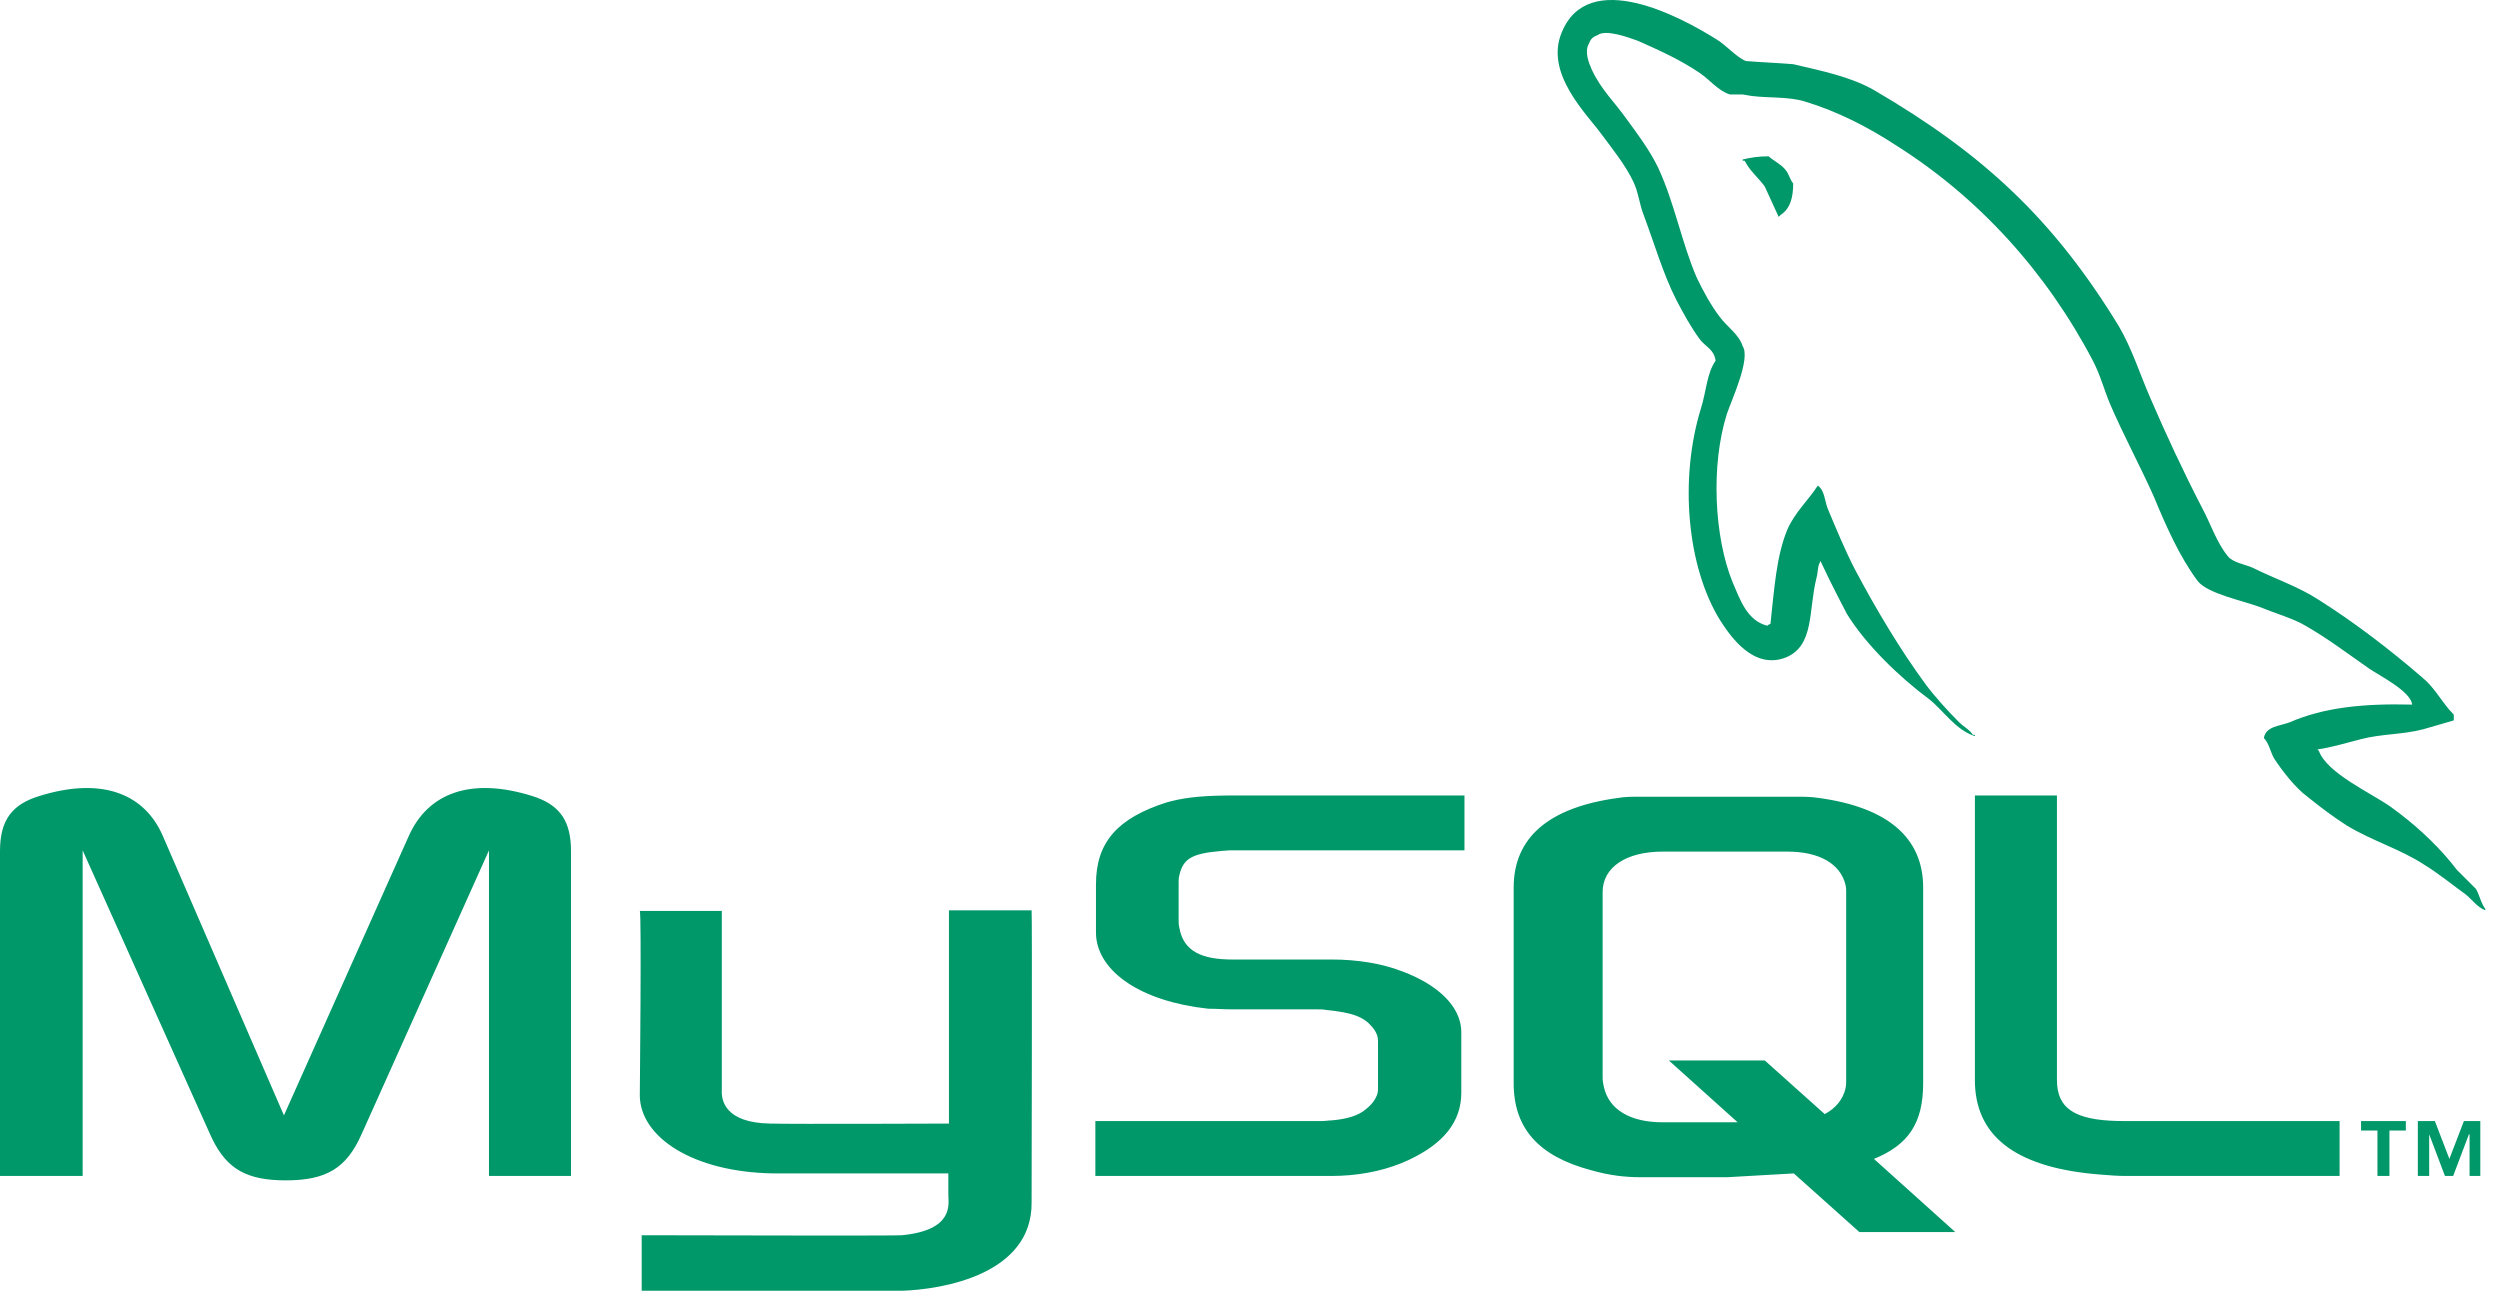
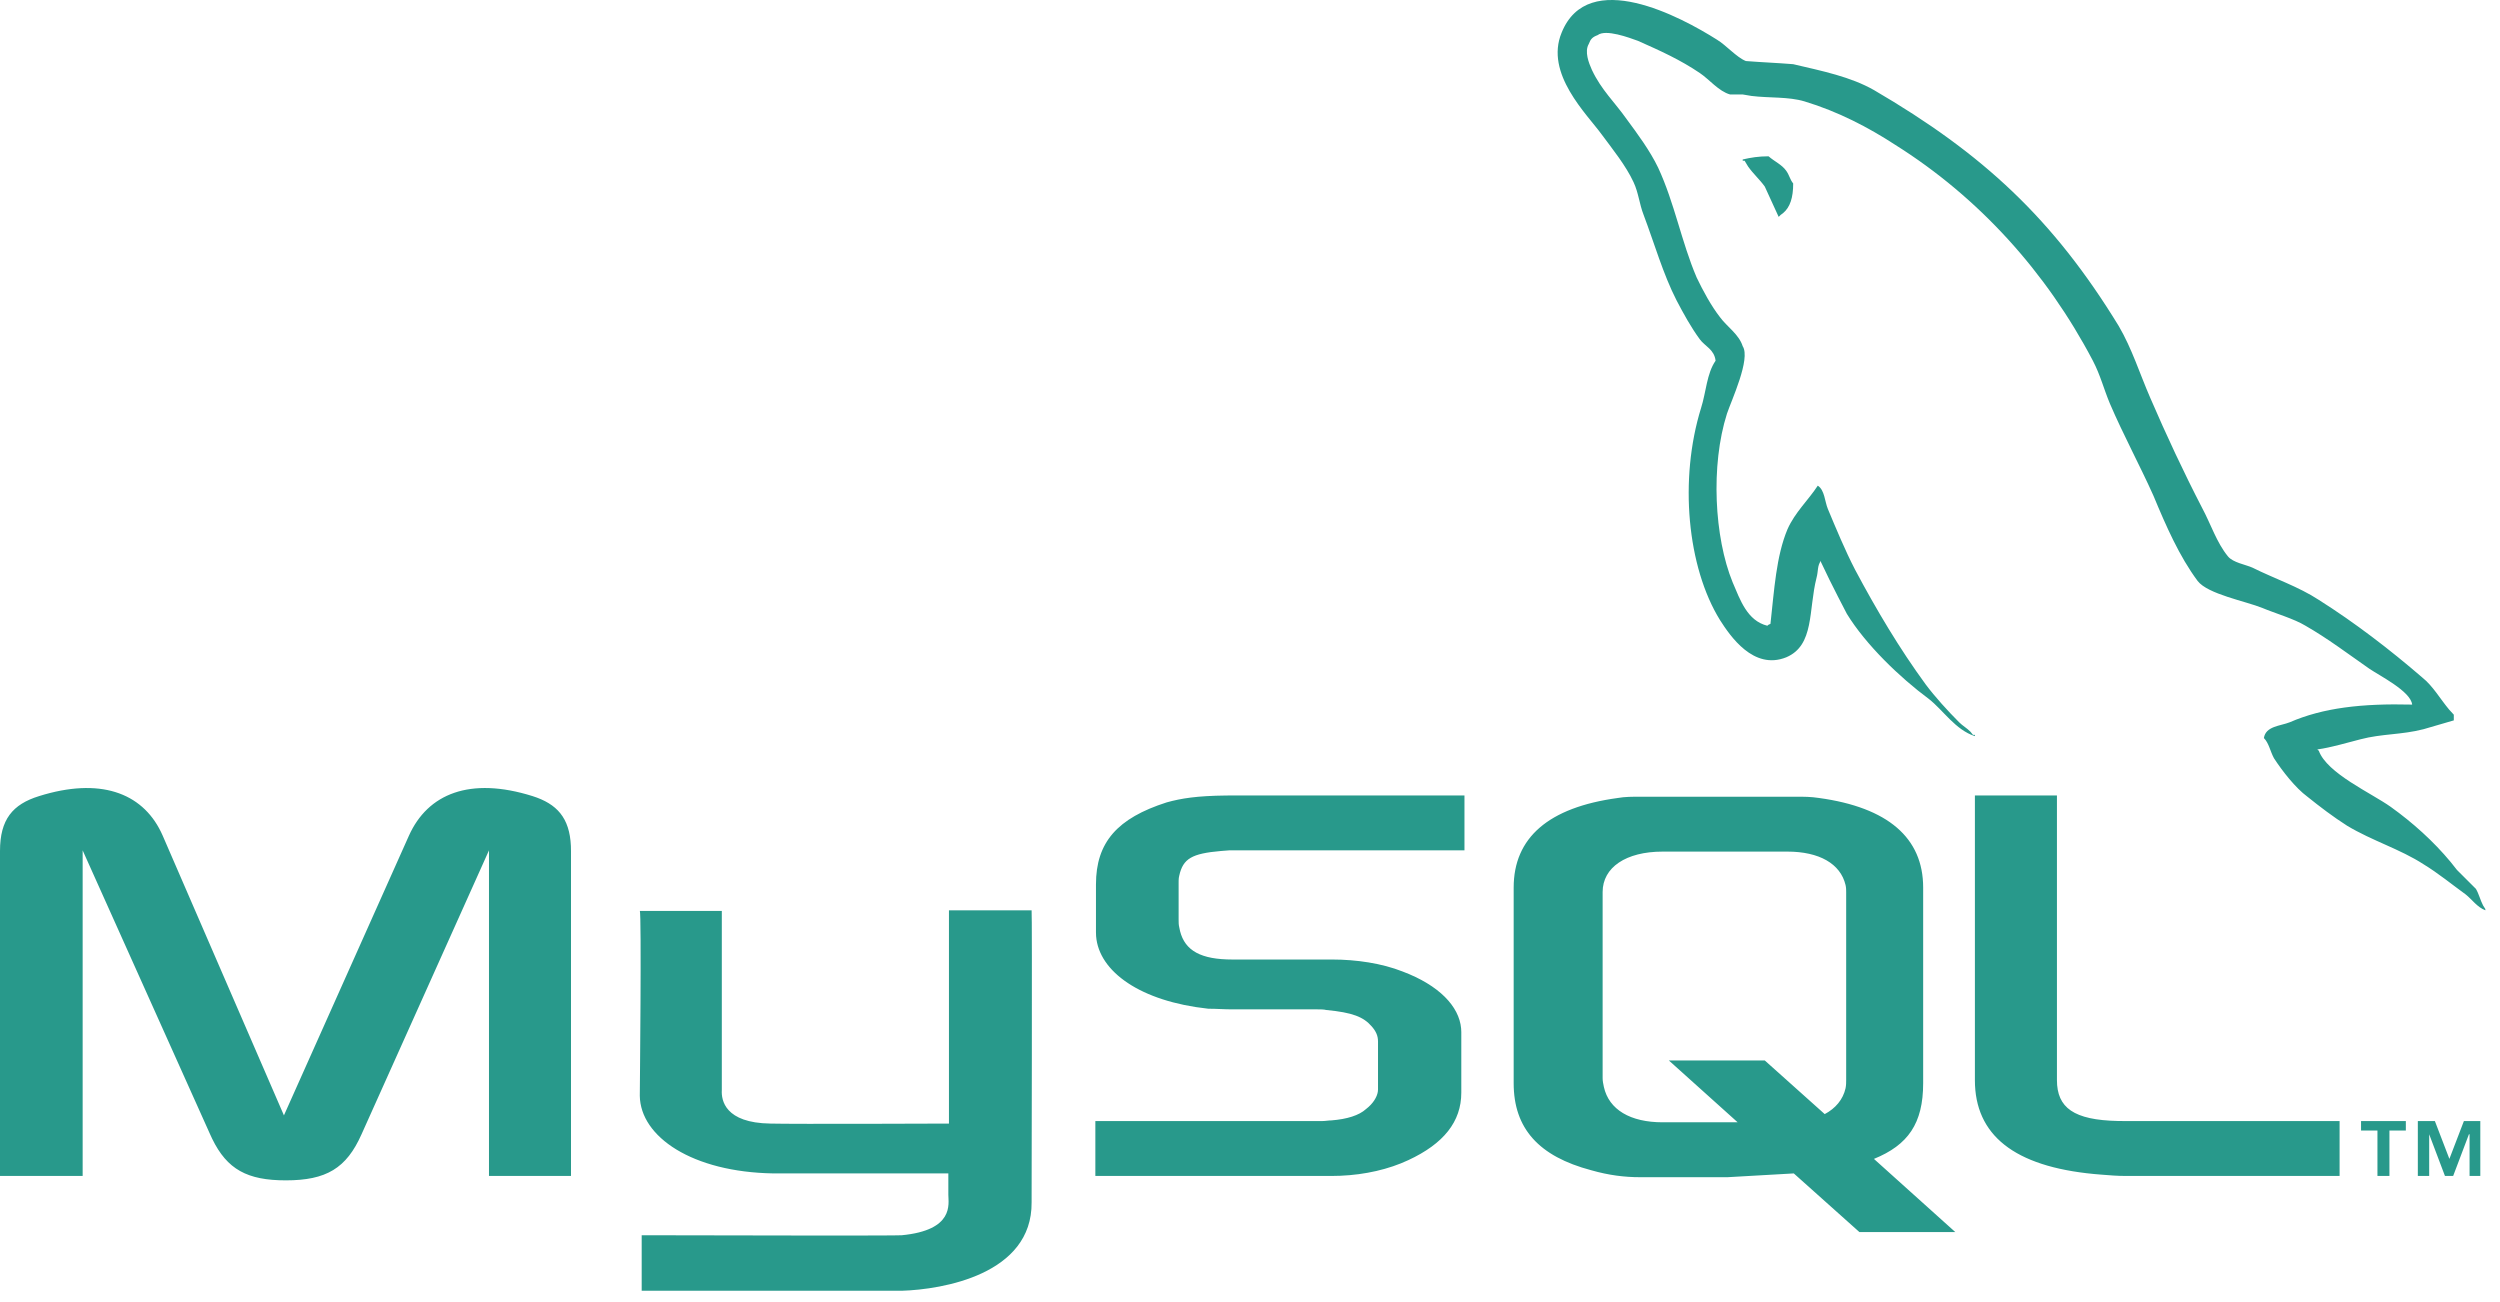
<svg xmlns="http://www.w3.org/2000/svg" width="98px" height="51px" viewBox="0 0 98 51" version="1.1" _ngcontent-c3="" class="svg-convert" src="https://d1i2cp4a5c819e.cloudfront.net/wp-content/uploads/2020/02/ic-technology-my-sql2x.svg" alt="ic-technology-my-sql2x">
  <g id="Page-1" stroke="none" stroke-width="1" fill="none" fill-rule="evenodd">
-     <g id="ic-technology-my-sql" fill="#009769" fill-rule="nonzero">
+     <g id="ic-technology-my-sql" fill="#28998B" fill-rule="nonzero">
      <path d="M40.439,35.684 C40.464,35.684 40.439,47.086 40.439,47.136 C40.464,49.955 36.952,50.549 35.344,50.598 L25.154,50.598 L25.154,48.422 L25.45,48.422 C27.123,48.426 35.322,48.444 35.344,48.422 C37.422,48.224 37.175,47.185 37.175,46.839 L37.175,45.998 L30.323,45.998 C27.133,45.948 25.104,44.563 25.08,42.955 C25.08,42.807 25.154,35.783 25.08,35.708 L28.295,35.708 L28.295,42.733 C28.271,43.129 28.419,44.019 30.2,44.044 C31.09,44.069 37.15,44.044 37.199,44.044 L37.199,35.684 L40.439,35.684 Z M70.417,31.231 C70.713,31.231 70.985,31.231 71.307,31.281 C74.003,31.652 75.388,32.84 75.388,34.794 L75.388,42.461 C75.388,44.044 74.794,44.885 73.458,45.429 L76.649,48.298 L72.89,48.298 L70.317,45.998 L67.72,46.146 L64.283,46.146 C63.689,46.146 63.07,46.072 62.378,45.874 C60.325,45.33 59.336,44.241 59.336,42.461 L59.336,34.794 C59.336,32.84 60.696,31.652 63.417,31.281 C63.689,31.231 64.011,31.231 64.283,31.231 L70.417,31.231 Z M20.875,31.207 C21.833,31.511 22.327,32.057 22.379,33.159 L22.383,33.359 L22.383,46.097 L19.168,46.097 L19.168,33.334 L14.172,44.464 C13.579,45.8 12.787,46.27 11.204,46.27 C9.693,46.27 8.903,45.842 8.318,44.641 L8.236,44.464 L3.24,33.334 L3.24,46.097 L-1.42096962e-12,46.097 L-1.42096962e-12,33.359 C-1.42096962e-12,32.122 0.494,31.529 1.533,31.207 C3.9,30.466 5.551,31.065 6.306,32.603 L6.381,32.765 L11.13,43.723 L16.027,32.765 C16.769,31.108 18.427,30.44 20.875,31.207 Z M57.407,31.182 L57.407,33.334 L48.181,33.334 C48.082,33.334 47.958,33.359 47.86,33.359 C46.722,33.458 46.376,33.656 46.227,34.324 C46.21,34.389 46.205,34.444 46.203,34.503 L46.202,34.596 L46.202,36.055 C46.202,36.154 46.202,36.253 46.227,36.351 C46.367,37.169 46.926,37.568 48.093,37.609 L48.305,37.613 L52.212,37.613 C53.177,37.613 54.166,37.762 54.982,38.083 C56.412,38.622 57.198,39.449 57.276,40.313 L57.283,40.457 L57.283,42.832 C57.283,43.97 56.59,44.835 55.205,45.478 C54.448,45.834 53.511,46.051 52.538,46.09 L52.212,46.097 L42.938,46.097 L42.938,43.945 L51.842,43.945 C51.965,43.945 52.064,43.92 52.188,43.92 C52.806,43.871 53.276,43.723 53.548,43.475 C53.83,43.258 53.978,43.004 54.011,42.795 L54.018,42.708 L54.018,40.828 C54.018,40.606 53.944,40.433 53.771,40.235 C53.449,39.864 53.028,39.691 51.99,39.592 C51.891,39.567 51.767,39.567 51.644,39.567 L48.305,39.567 C47.983,39.567 47.686,39.542 47.365,39.542 C44.711,39.256 43.074,38.09 42.967,36.695 L42.962,36.549 L42.962,34.67 C42.962,33.013 43.803,32.073 45.732,31.454 C46.306,31.294 46.923,31.197 48.058,31.184 L48.329,31.182 L57.407,31.182 Z M80.632,31.182 L80.632,42.337 C80.632,43.429 81.293,43.906 83.03,43.943 L83.253,43.945 L91.712,43.945 L91.712,46.097 L83.302,46.097 C83.006,46.097 82.684,46.072 82.388,46.047 C79.15,45.807 77.516,44.637 77.42,42.537 L77.416,42.337 L77.416,31.182 L80.632,31.182 Z M94.309,43.945 L94.309,44.316 L93.666,44.316 L93.666,46.097 L93.196,46.097 L93.196,44.316 L92.553,44.316 L92.553,43.945 L94.309,43.945 Z M95.447,43.945 L96.016,45.429 L96.585,43.945 L97.228,43.945 L97.228,46.097 L96.807,46.097 L96.807,44.464 L96.782,44.464 L96.164,46.097 L95.842,46.097 L95.224,44.464 L95.224,46.097 L94.779,46.097 L94.779,43.945 L95.447,43.945 Z M70.07,33.383 L65.173,33.383 C63.738,33.383 62.823,34.002 62.823,34.967 L62.823,42.263 C62.823,42.387 62.848,42.486 62.872,42.609 C63.07,43.5 63.911,43.994 65.173,43.994 L68.116,43.994 L65.42,41.571 L69.18,41.571 L71.529,43.673 C71.95,43.45 72.246,43.104 72.346,42.659 C72.37,42.535 72.37,42.436 72.37,42.337 L72.37,34.967 C72.37,34.892 72.37,34.794 72.346,34.694 C72.148,33.854 71.307,33.383 70.07,33.383 Z M67.3,1.552 C67.671,1.774 68.067,2.244 68.438,2.393 C69.056,2.442 69.674,2.466 70.293,2.516 C71.455,2.788 72.544,3.011 73.458,3.53 C77.737,6.028 80.483,8.576 83.055,12.781 C83.575,13.671 83.872,14.635 84.292,15.6 C84.91,17.035 85.603,18.519 86.32,19.904 C86.666,20.547 86.889,21.264 87.334,21.808 C87.532,22.056 88.027,22.13 88.299,22.253 C89.14,22.674 90.104,22.996 90.896,23.515 C92.306,24.405 93.691,25.469 94.952,26.557 C95.376,26.896 95.655,27.399 96.006,27.816 L96.189,28.016 L96.189,28.239 L95.001,28.585 C94.136,28.808 93.369,28.759 92.528,28.981 C92.033,29.105 91.39,29.302 90.846,29.377 C90.846,29.402 90.871,29.402 90.896,29.426 C91.217,30.317 92.949,31.083 93.715,31.628 C94.573,32.243 95.391,32.976 96.066,33.791 L96.312,34.101 L97.055,34.843 C97.173,35.041 97.228,35.286 97.335,35.491 L97.426,35.635 L97.426,35.684 C97.104,35.56 96.906,35.263 96.659,35.065 C96.114,34.67 95.57,34.224 95.001,33.878 C94.086,33.285 92.998,32.963 92.009,32.37 C91.465,32.023 90.945,31.628 90.451,31.231 C89.981,30.886 89.461,30.218 89.14,29.723 C88.991,29.451 88.942,29.129 88.744,28.931 C88.818,28.461 89.387,28.461 89.758,28.313 C91.069,27.745 92.578,27.571 94.556,27.62 C94.507,27.101 93.27,26.483 92.874,26.211 C92.058,25.642 91.242,25.024 90.376,24.529 C89.931,24.257 89.164,24.034 88.695,23.836 C88.027,23.564 86.543,23.292 86.147,22.773 C85.429,21.808 84.91,20.621 84.416,19.434 C83.896,18.271 83.228,17.035 82.709,15.823 C82.461,15.229 82.338,14.71 82.041,14.141 C80.211,10.654 77.564,7.735 74.3,5.682 C73.236,4.989 72.049,4.371 70.738,3.975 C70.102,3.784 69.357,3.848 68.659,3.761 L68.314,3.703 L67.819,3.703 C67.374,3.58 67.003,3.11 66.632,2.862 C65.865,2.343 65.099,1.997 64.208,1.601 C63.862,1.477 62.947,1.131 62.625,1.378 C62.427,1.452 62.353,1.527 62.279,1.725 C62.106,2.021 62.279,2.466 62.402,2.739 C62.774,3.53 63.293,4 63.763,4.668 C64.183,5.237 64.678,5.904 64.999,6.572 C65.643,7.957 65.915,9.491 66.508,10.876 C66.756,11.395 67.077,11.989 67.424,12.434 C67.696,12.806 68.165,13.102 68.314,13.572 C68.635,14.067 67.869,15.699 67.696,16.219 C67.052,18.246 67.201,21.066 67.918,22.823 C68.215,23.515 68.487,24.331 69.279,24.529 C69.328,24.48 69.303,24.504 69.402,24.455 C69.551,23.119 69.625,21.808 70.07,20.745 C70.367,20.077 70.886,19.607 71.257,19.038 C71.529,19.212 71.529,19.657 71.653,19.953 C71.974,20.72 72.321,21.561 72.717,22.328 C73.558,23.911 74.473,25.444 75.487,26.829 C75.858,27.324 76.353,27.868 76.798,28.313 C76.936,28.452 77.106,28.543 77.245,28.687 L77.342,28.808 L77.416,28.808 L77.416,28.857 C76.649,28.61 76.179,27.843 75.61,27.398 C74.473,26.557 73.137,25.271 72.395,24.059 C72.164,23.614 71.933,23.169 71.71,22.716 L71.381,22.031 L71.381,21.982 C71.233,22.18 71.282,22.377 71.208,22.649 C70.886,23.911 71.133,25.296 70.021,25.766 C68.735,26.285 67.819,24.925 67.424,24.307 C66.138,22.229 65.816,18.791 66.681,15.996 C66.879,15.378 66.904,14.635 67.251,14.141 C67.201,13.696 66.83,13.572 66.632,13.3 C66.286,12.83 65.989,12.286 65.717,11.767 C65.197,10.752 64.851,9.54 64.431,8.427 C64.258,7.982 64.233,7.562 64.035,7.141 C63.738,6.498 63.219,5.855 62.798,5.286 C62.205,4.47 60.548,2.887 61.216,1.28 C62.254,-1.293 65.89,0.661 67.3,1.552 Z M69.328,6.127 C69.551,6.325 69.847,6.449 70.021,6.696 C70.144,6.869 70.169,7.043 70.293,7.191 C70.293,7.747 70.173,8.124 69.896,8.355 L69.798,8.427 L69.724,8.502 C69.551,8.106 69.353,7.71 69.18,7.314 C68.982,7.037 68.721,6.808 68.523,6.524 L68.388,6.3 L68.314,6.3 L68.314,6.251 C68.635,6.177 68.933,6.127 69.328,6.127 Z" id="Combined-Shape" />
    </g>
  </g>
</svg>
